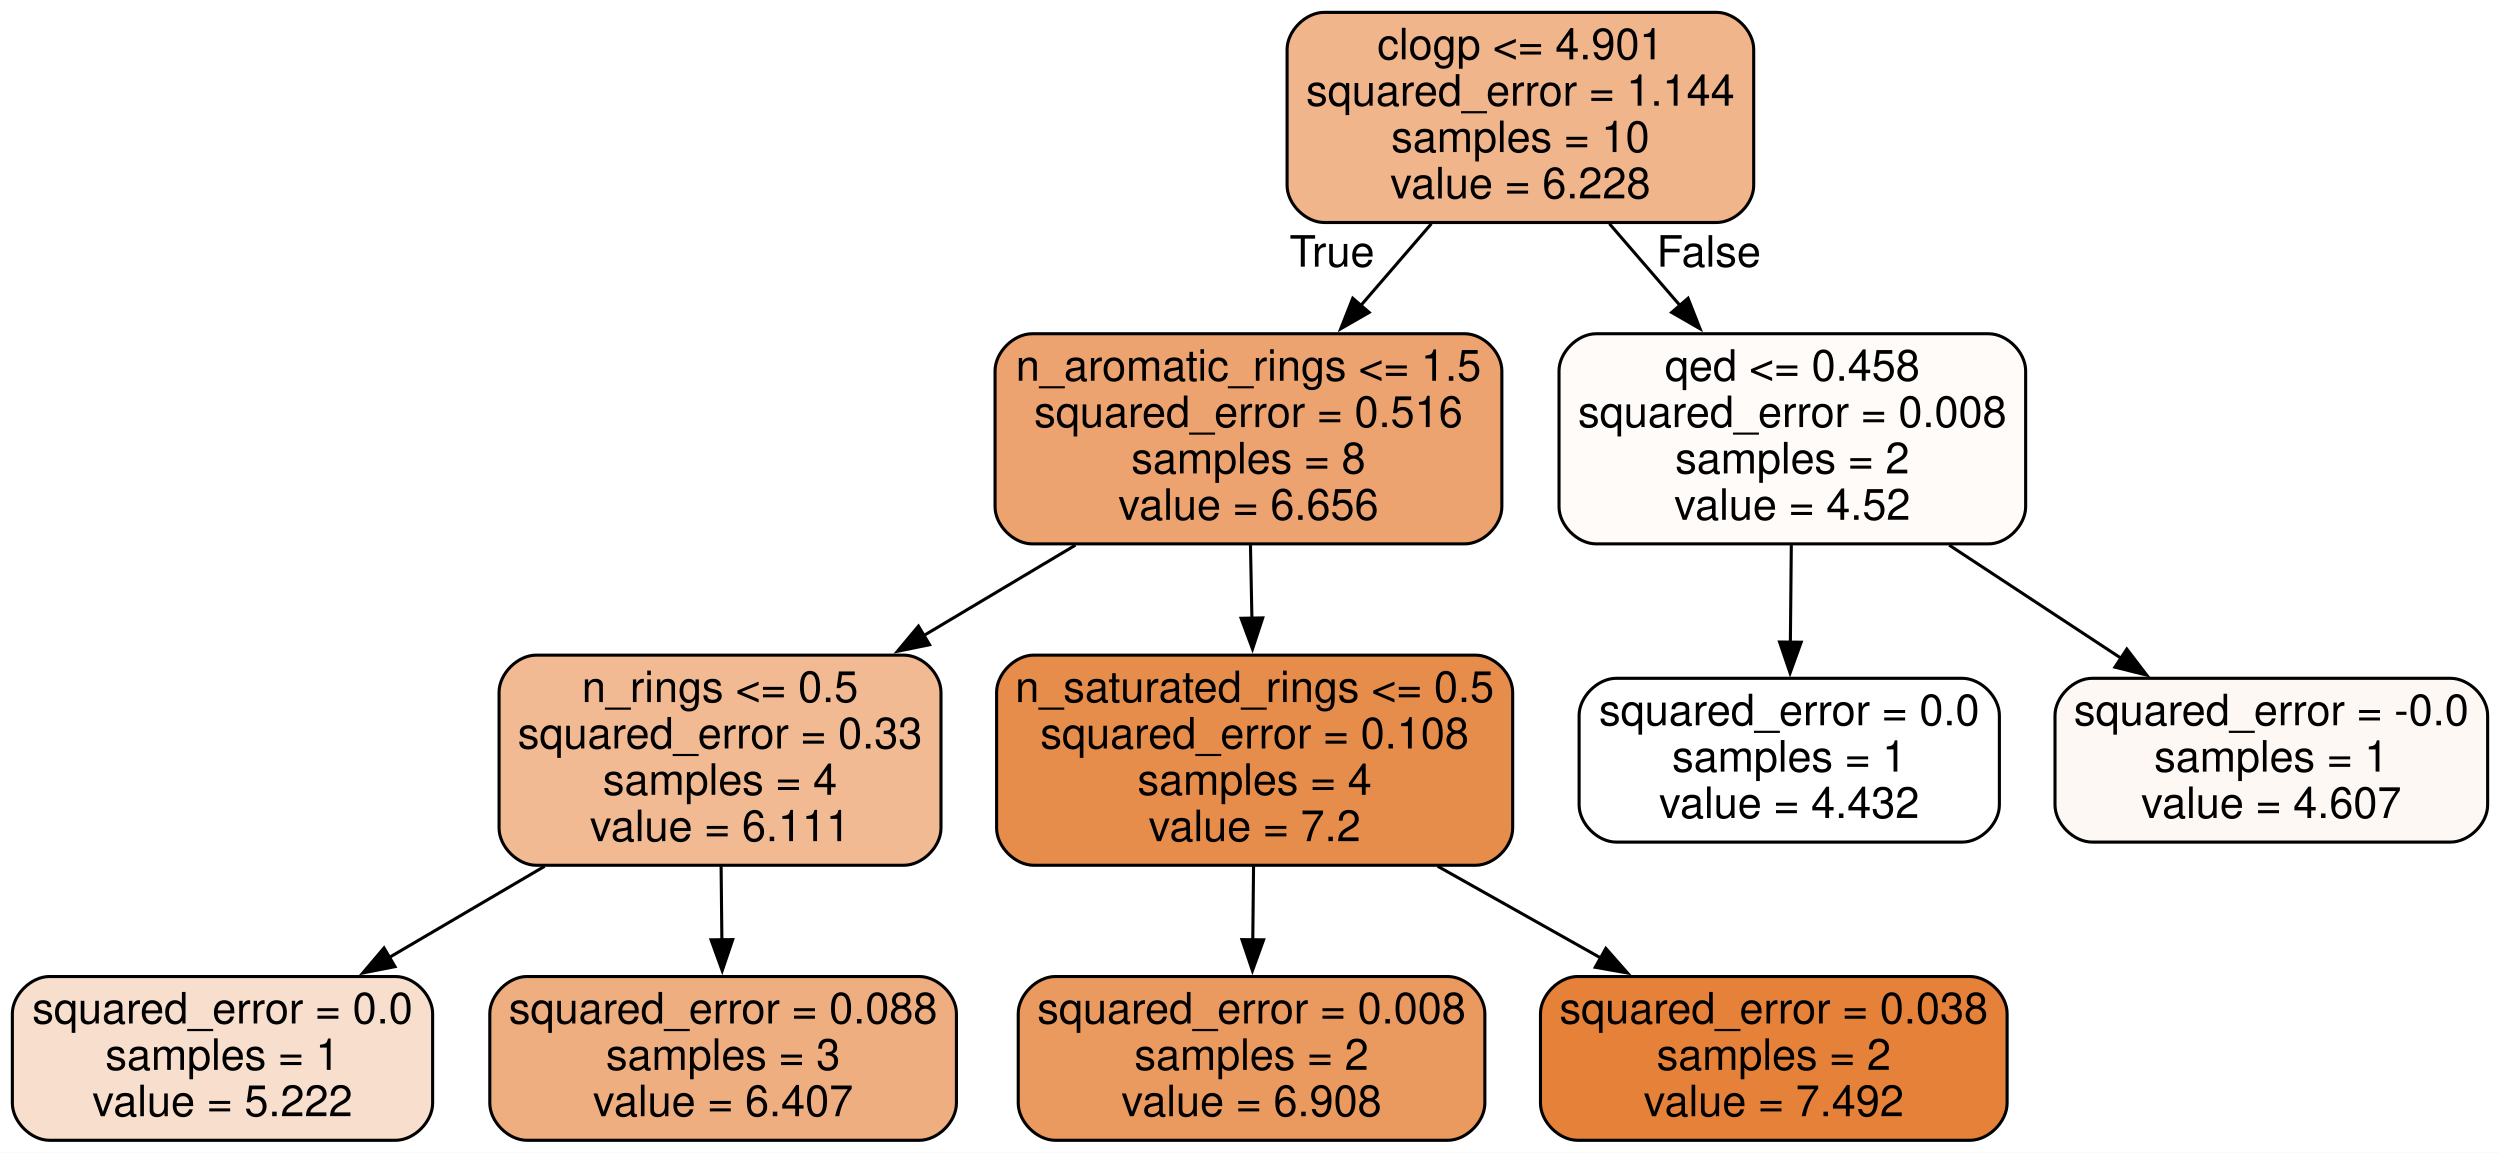
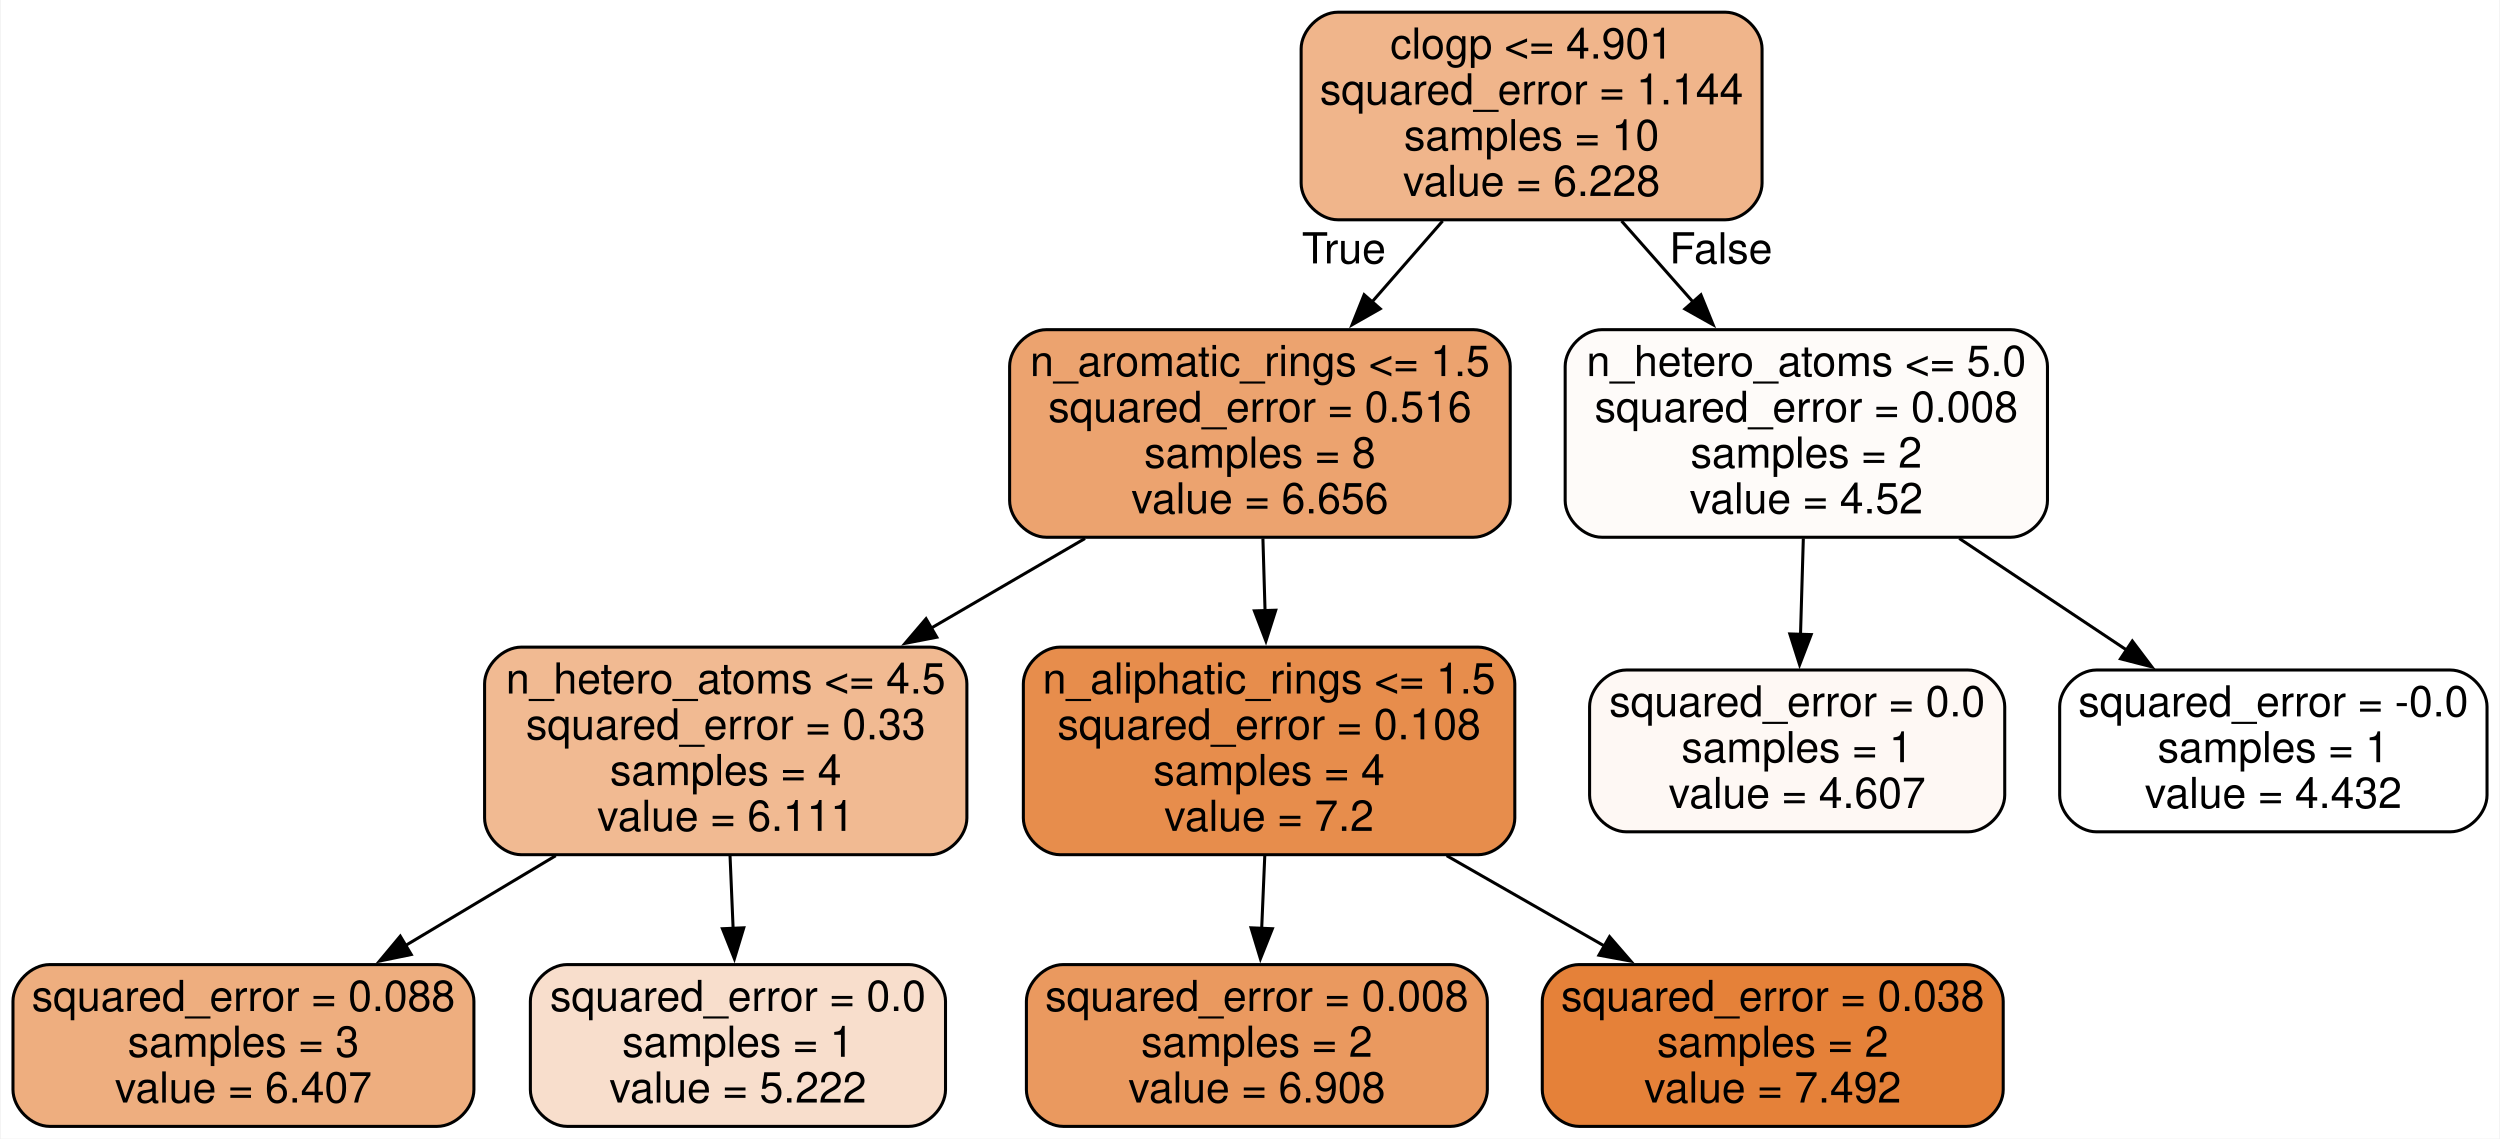
- <svg xmlns="http://www.w3.org/2000/svg" width="809pt" height="373pt" viewBox="0.00 0.00 809.00 373.00">
+ <svg xmlns="http://www.w3.org/2000/svg" width="819pt" height="373pt" viewBox="0.00 0.00 818.50 373.00">
  <g id="graph0" class="graph" transform="scale(1 1) rotate(0) translate(4 369)">
-     <polygon fill="white" stroke="none" points="-4,4 -4,-369 805,-369 805,4 -4,4" />
+     <polygon fill="white" stroke="none" points="-4,4 -4,-369 814.5,-369 814.5,4 -4,4" />
    <g id="node1" class="node">
-       <path fill="#f0b58b" stroke="black" d="M551.5,-365C551.5,-365 424.5,-365 424.5,-365 418.5,-365 412.5,-359 412.5,-353 412.5,-353 412.5,-309 412.5,-309 412.5,-303 418.5,-297 424.5,-297 424.5,-297 551.5,-297 551.5,-297 557.5,-297 563.5,-303 563.5,-309 563.5,-309 563.5,-353 563.5,-353 563.5,-359 557.5,-365 551.5,-365" />
-       <text text-anchor="middle" x="488" y="-349.8" font-family="Helvetica,sans-Serif" font-size="14.00">clogp &lt;= 4.901</text>
-       <text text-anchor="middle" x="488" y="-334.8" font-family="Helvetica,sans-Serif" font-size="14.00">squared_error = 1.144</text>
-       <text text-anchor="middle" x="488" y="-319.8" font-family="Helvetica,sans-Serif" font-size="14.00">samples = 10</text>
-       <text text-anchor="middle" x="488" y="-304.8" font-family="Helvetica,sans-Serif" font-size="14.00">value = 6.228</text>
+       <path fill="#f0b58b" stroke="black" d="M561,-365C561,-365 434,-365 434,-365 428,-365 422,-359 422,-353 422,-353 422,-309 422,-309 422,-303 428,-297 434,-297 434,-297 561,-297 561,-297 567,-297 573,-303 573,-309 573,-309 573,-353 573,-353 573,-359 567,-365 561,-365" />
+       <text text-anchor="middle" x="497.5" y="-349.8" font-family="Helvetica,sans-Serif" font-size="14.00">clogp &lt;= 4.901</text>
+       <text text-anchor="middle" x="497.5" y="-334.8" font-family="Helvetica,sans-Serif" font-size="14.00">squared_error = 1.144</text>
+       <text text-anchor="middle" x="497.5" y="-319.8" font-family="Helvetica,sans-Serif" font-size="14.00">samples = 10</text>
+       <text text-anchor="middle" x="497.5" y="-304.8" font-family="Helvetica,sans-Serif" font-size="14.00">value = 6.228</text>
    </g>
    <g id="node2" class="node">
-       <path fill="#eca36f" stroke="black" d="M470,-261C470,-261 330,-261 330,-261 324,-261 318,-255 318,-249 318,-249 318,-205 318,-205 318,-199 324,-193 330,-193 330,-193 470,-193 470,-193 476,-193 482,-199 482,-205 482,-205 482,-249 482,-249 482,-255 476,-261 470,-261" />
-       <text text-anchor="middle" x="400" y="-245.8" font-family="Helvetica,sans-Serif" font-size="14.00">n_aromatic_rings &lt;= 1.5</text>
-       <text text-anchor="middle" x="400" y="-230.8" font-family="Helvetica,sans-Serif" font-size="14.00">squared_error = 0.516</text>
-       <text text-anchor="middle" x="400" y="-215.8" font-family="Helvetica,sans-Serif" font-size="14.00">samples = 8</text>
-       <text text-anchor="middle" x="400" y="-200.8" font-family="Helvetica,sans-Serif" font-size="14.00">value = 6.656</text>
+       <path fill="#eca36f" stroke="black" d="M478.5,-261C478.5,-261 338.5,-261 338.5,-261 332.5,-261 326.5,-255 326.5,-249 326.5,-249 326.5,-205 326.5,-205 326.5,-199 332.5,-193 338.5,-193 338.5,-193 478.5,-193 478.5,-193 484.5,-193 490.5,-199 490.5,-205 490.5,-205 490.5,-249 490.5,-249 490.5,-255 484.5,-261 478.5,-261" />
+       <text text-anchor="middle" x="408.5" y="-245.8" font-family="Helvetica,sans-Serif" font-size="14.00">n_aromatic_rings &lt;= 1.5</text>
+       <text text-anchor="middle" x="408.5" y="-230.8" font-family="Helvetica,sans-Serif" font-size="14.00">squared_error = 0.516</text>
+       <text text-anchor="middle" x="408.5" y="-215.8" font-family="Helvetica,sans-Serif" font-size="14.00">samples = 8</text>
+       <text text-anchor="middle" x="408.5" y="-200.8" font-family="Helvetica,sans-Serif" font-size="14.00">value = 6.656</text>
    </g>
    <g id="edge1" class="edge">
-       <path fill="none" stroke="black" d="M459.19,-296.6C451.89,-288.15 443.96,-278.96 436.35,-270.13" />
-       <polygon fill="black" stroke="black" points="439.05,-267.9 429.87,-262.62 433.75,-272.48 439.05,-267.9" />
-       <text text-anchor="middle" x="427.04" y="-282.71" font-family="Helvetica,sans-Serif" font-size="14.00">True</text>
+       <path fill="none" stroke="black" d="M468.36,-296.6C460.98,-288.15 452.96,-278.96 445.26,-270.13" />
+       <polygon fill="black" stroke="black" points="447.91,-267.85 438.7,-262.61 442.64,-272.45 447.91,-267.85" />
+       <text text-anchor="middle" x="436.01" y="-282.72" font-family="Helvetica,sans-Serif" font-size="14.00">True</text>
    </g>
    <g id="node9" class="node">
-       <path fill="#fefbf9" stroke="black" d="M639.5,-261C639.5,-261 512.5,-261 512.5,-261 506.5,-261 500.5,-255 500.5,-249 500.5,-249 500.5,-205 500.5,-205 500.5,-199 506.5,-193 512.5,-193 512.5,-193 639.5,-193 639.5,-193 645.5,-193 651.5,-199 651.5,-205 651.5,-205 651.5,-249 651.5,-249 651.5,-255 645.5,-261 639.5,-261" />
-       <text text-anchor="middle" x="576" y="-245.8" font-family="Helvetica,sans-Serif" font-size="14.00">qed &lt;= 0.458</text>
-       <text text-anchor="middle" x="576" y="-230.8" font-family="Helvetica,sans-Serif" font-size="14.00">squared_error = 0.008</text>
-       <text text-anchor="middle" x="576" y="-215.8" font-family="Helvetica,sans-Serif" font-size="14.00">samples = 2</text>
-       <text text-anchor="middle" x="576" y="-200.8" font-family="Helvetica,sans-Serif" font-size="14.00">value = 4.52</text>
+       <path fill="#fefbf9" stroke="black" d="M654.5,-261C654.5,-261 520.5,-261 520.5,-261 514.5,-261 508.5,-255 508.5,-249 508.5,-249 508.5,-205 508.5,-205 508.5,-199 514.5,-193 520.5,-193 520.5,-193 654.5,-193 654.5,-193 660.5,-193 666.5,-199 666.5,-205 666.5,-205 666.5,-249 666.5,-249 666.5,-255 660.5,-261 654.5,-261" />
+       <text text-anchor="middle" x="587.5" y="-245.8" font-family="Helvetica,sans-Serif" font-size="14.00">n_hetero_atoms &lt;= 5.0</text>
+       <text text-anchor="middle" x="587.5" y="-230.8" font-family="Helvetica,sans-Serif" font-size="14.00">squared_error = 0.008</text>
+       <text text-anchor="middle" x="587.5" y="-215.8" font-family="Helvetica,sans-Serif" font-size="14.00">samples = 2</text>
+       <text text-anchor="middle" x="587.5" y="-200.8" font-family="Helvetica,sans-Serif" font-size="14.00">value = 4.52</text>
    </g>
    <g id="edge8" class="edge">
-       <path fill="none" stroke="black" d="M516.81,-296.6C524.11,-288.15 532.04,-278.96 539.65,-270.13" />
-       <polygon fill="black" stroke="black" points="542.25,-272.48 546.13,-262.62 536.95,-267.9 542.25,-272.48" />
-       <text text-anchor="middle" x="548.96" y="-282.71" font-family="Helvetica,sans-Serif" font-size="14.00">False</text>
+       <path fill="none" stroke="black" d="M526.97,-296.6C534.51,-288.06 542.71,-278.77 550.57,-269.86" />
+       <polygon fill="black" stroke="black" points="552.97,-272.42 556.96,-262.61 547.72,-267.79 552.97,-272.42" />
+       <text text-anchor="middle" x="559.52" y="-282.72" font-family="Helvetica,sans-Serif" font-size="14.00">False</text>
    </g>
    <g id="node3" class="node">
-       <path fill="#f1ba92" stroke="black" d="M288.5,-157C288.5,-157 169.5,-157 169.5,-157 163.5,-157 157.5,-151 157.5,-145 157.5,-145 157.5,-101 157.5,-101 157.5,-95 163.5,-89 169.5,-89 169.5,-89 288.5,-89 288.5,-89 294.5,-89 300.5,-95 300.5,-101 300.5,-101 300.5,-145 300.5,-145 300.5,-151 294.5,-157 288.5,-157" />
-       <text text-anchor="middle" x="229" y="-141.8" font-family="Helvetica,sans-Serif" font-size="14.00">n_rings &lt;= 0.5</text>
-       <text text-anchor="middle" x="229" y="-126.8" font-family="Helvetica,sans-Serif" font-size="14.00">squared_error = 0.33</text>
-       <text text-anchor="middle" x="229" y="-111.8" font-family="Helvetica,sans-Serif" font-size="14.00">samples = 4</text>
-       <text text-anchor="middle" x="229" y="-96.8" font-family="Helvetica,sans-Serif" font-size="14.00">value = 6.111</text>
+       <path fill="#f1ba92" stroke="black" d="M300.5,-157C300.5,-157 166.5,-157 166.5,-157 160.5,-157 154.5,-151 154.5,-145 154.5,-145 154.5,-101 154.5,-101 154.5,-95 160.5,-89 166.5,-89 166.5,-89 300.5,-89 300.5,-89 306.5,-89 312.5,-95 312.5,-101 312.5,-101 312.5,-145 312.5,-145 312.5,-151 306.5,-157 300.5,-157" />
+       <text text-anchor="middle" x="233.5" y="-141.8" font-family="Helvetica,sans-Serif" font-size="14.00">n_hetero_atoms &lt;= 4.5</text>
+       <text text-anchor="middle" x="233.5" y="-126.8" font-family="Helvetica,sans-Serif" font-size="14.00">squared_error = 0.33</text>
+       <text text-anchor="middle" x="233.5" y="-111.8" font-family="Helvetica,sans-Serif" font-size="14.00">samples = 4</text>
+       <text text-anchor="middle" x="233.5" y="-96.8" font-family="Helvetica,sans-Serif" font-size="14.00">value = 6.111</text>
    </g>
    <g id="edge2" class="edge">
-       <path fill="none" stroke="black" d="M344.01,-192.6C328.21,-183.18 310.88,-172.84 294.58,-163.12" />
-       <polygon fill="black" stroke="black" points="296.8,-160.37 286.42,-158.25 293.21,-166.38 296.8,-160.37" />
+       <path fill="none" stroke="black" d="M351.2,-192.6C335.03,-183.18 317.3,-172.84 300.61,-163.12" />
+       <polygon fill="black" stroke="black" points="302.64,-160.25 292.24,-158.24 299.12,-166.3 302.64,-160.25" />
    </g>
    <g id="node6" class="node">
-       <path fill="#e78d4c" stroke="black" d="M473.5,-157C473.5,-157 330.5,-157 330.5,-157 324.5,-157 318.5,-151 318.5,-145 318.5,-145 318.5,-101 318.5,-101 318.5,-95 324.5,-89 330.5,-89 330.5,-89 473.5,-89 473.5,-89 479.5,-89 485.5,-95 485.5,-101 485.5,-101 485.5,-145 485.5,-145 485.5,-151 479.5,-157 473.5,-157" />
-       <text text-anchor="middle" x="402" y="-141.8" font-family="Helvetica,sans-Serif" font-size="14.00">n_saturated_rings &lt;= 0.5</text>
-       <text text-anchor="middle" x="402" y="-126.8" font-family="Helvetica,sans-Serif" font-size="14.00">squared_error = 0.108</text>
-       <text text-anchor="middle" x="402" y="-111.8" font-family="Helvetica,sans-Serif" font-size="14.00">samples = 4</text>
-       <text text-anchor="middle" x="402" y="-96.8" font-family="Helvetica,sans-Serif" font-size="14.00">value = 7.2</text>
+       <path fill="#e78d4c" stroke="black" d="M480,-157C480,-157 343,-157 343,-157 337,-157 331,-151 331,-145 331,-145 331,-101 331,-101 331,-95 337,-89 343,-89 343,-89 480,-89 480,-89 486,-89 492,-95 492,-101 492,-101 492,-145 492,-145 492,-151 486,-157 480,-157" />
+       <text text-anchor="middle" x="411.5" y="-141.8" font-family="Helvetica,sans-Serif" font-size="14.00">n_aliphatic_rings &lt;= 1.5</text>
+       <text text-anchor="middle" x="411.5" y="-126.8" font-family="Helvetica,sans-Serif" font-size="14.00">squared_error = 0.108</text>
+       <text text-anchor="middle" x="411.5" y="-111.8" font-family="Helvetica,sans-Serif" font-size="14.00">samples = 4</text>
+       <text text-anchor="middle" x="411.5" y="-96.8" font-family="Helvetica,sans-Serif" font-size="14.00">value = 7.2</text>
    </g>
    <g id="edge5" class="edge">
-       <path fill="none" stroke="black" d="M400.65,-192.6C400.8,-185.03 400.96,-176.87 401.12,-168.9" />
-       <polygon fill="black" stroke="black" points="404.62,-169.05 401.31,-158.99 397.62,-168.92 404.62,-169.05" />
+       <path fill="none" stroke="black" d="M409.48,-192.6C409.71,-185.03 409.95,-176.87 410.18,-168.9" />
+       <polygon fill="black" stroke="black" points="413.68,-169.09 410.47,-158.99 406.68,-168.88 413.68,-169.09" />
    </g>
    <g id="node4" class="node">
-       <path fill="#f8decc" stroke="black" d="M124,-53C124,-53 12,-53 12,-53 6,-53 0,-47 0,-41 0,-41 0,-12 0,-12 0,-6 6,0 12,0 12,0 124,0 124,0 130,0 136,-6 136,-12 136,-12 136,-41 136,-41 136,-47 130,-53 124,-53" />
-       <text text-anchor="middle" x="68" y="-37.8" font-family="Helvetica,sans-Serif" font-size="14.00">squared_error = 0.0</text>
-       <text text-anchor="middle" x="68" y="-22.8" font-family="Helvetica,sans-Serif" font-size="14.00">samples = 1</text>
-       <text text-anchor="middle" x="68" y="-7.8" font-family="Helvetica,sans-Serif" font-size="14.00">value = 5.222</text>
+       <path fill="#eeae7f" stroke="black" d="M139,-53C139,-53 12,-53 12,-53 6,-53 0,-47 0,-41 0,-41 0,-12 0,-12 0,-6 6,0 12,0 12,0 139,0 139,0 145,0 151,-6 151,-12 151,-12 151,-41 151,-41 151,-47 145,-53 139,-53" />
+       <text text-anchor="middle" x="75.5" y="-37.8" font-family="Helvetica,sans-Serif" font-size="14.00">squared_error = 0.088</text>
+       <text text-anchor="middle" x="75.5" y="-22.8" font-family="Helvetica,sans-Serif" font-size="14.00">samples = 3</text>
+       <text text-anchor="middle" x="75.5" y="-7.8" font-family="Helvetica,sans-Serif" font-size="14.00">value = 6.407</text>
    </g>
    <g id="edge3" class="edge">
-       <path fill="none" stroke="black" d="M172.24,-88.68C155.89,-79.09 138.12,-68.65 121.95,-59.16" />
-       <polygon fill="black" stroke="black" points="123.82,-56.2 113.42,-54.16 120.27,-62.24 123.82,-56.2" />
+       <path fill="none" stroke="black" d="M177.8,-88.68C161.76,-79.09 144.31,-68.65 128.44,-59.16" />
+       <polygon fill="black" stroke="black" points="130.47,-56.3 120.09,-54.17 126.88,-62.31 130.47,-56.3" />
    </g>
    <g id="node5" class="node">
-       <path fill="#eeae7f" stroke="black" d="M293.5,-53C293.5,-53 166.5,-53 166.5,-53 160.5,-53 154.5,-47 154.5,-41 154.5,-41 154.5,-12 154.5,-12 154.5,-6 160.5,0 166.5,0 166.5,0 293.5,0 293.5,0 299.5,0 305.5,-6 305.5,-12 305.5,-12 305.5,-41 305.5,-41 305.5,-47 299.5,-53 293.5,-53" />
-       <text text-anchor="middle" x="230" y="-37.8" font-family="Helvetica,sans-Serif" font-size="14.00">squared_error = 0.088</text>
-       <text text-anchor="middle" x="230" y="-22.8" font-family="Helvetica,sans-Serif" font-size="14.00">samples = 3</text>
-       <text text-anchor="middle" x="230" y="-7.8" font-family="Helvetica,sans-Serif" font-size="14.00">value = 6.407</text>
+       <path fill="#f8decc" stroke="black" d="M293.5,-53C293.5,-53 181.5,-53 181.5,-53 175.5,-53 169.5,-47 169.5,-41 169.5,-41 169.5,-12 169.5,-12 169.5,-6 175.5,0 181.5,0 181.5,0 293.5,0 293.5,0 299.5,0 305.5,-6 305.5,-12 305.5,-12 305.5,-41 305.5,-41 305.5,-47 299.5,-53 293.5,-53" />
+       <text text-anchor="middle" x="237.5" y="-37.8" font-family="Helvetica,sans-Serif" font-size="14.00">squared_error = 0.0</text>
+       <text text-anchor="middle" x="237.5" y="-22.8" font-family="Helvetica,sans-Serif" font-size="14.00">samples = 1</text>
+       <text text-anchor="middle" x="237.5" y="-7.8" font-family="Helvetica,sans-Serif" font-size="14.00">value = 5.222</text>
    </g>
    <g id="edge4" class="edge">
-       <path fill="none" stroke="black" d="M229.35,-88.68C229.43,-80.99 229.52,-72.76 229.6,-64.9" />
-       <polygon fill="black" stroke="black" points="233.1,-64.94 229.71,-54.91 226.1,-64.87 233.1,-64.94" />
+       <path fill="none" stroke="black" d="M234.91,-88.68C235.24,-80.9 235.59,-72.56 235.93,-64.63" />
+       <polygon fill="black" stroke="black" points="239.41,-65.05 236.34,-54.91 232.42,-64.75 239.41,-65.05" />
    </g>
    <g id="node7" class="node">
-       <path fill="#ea995f" stroke="black" d="M464.5,-53C464.5,-53 337.5,-53 337.5,-53 331.5,-53 325.5,-47 325.5,-41 325.5,-41 325.5,-12 325.5,-12 325.5,-6 331.5,0 337.5,0 337.5,0 464.5,0 464.5,0 470.5,0 476.5,-6 476.5,-12 476.5,-12 476.5,-41 476.5,-41 476.5,-47 470.5,-53 464.5,-53" />
-       <text text-anchor="middle" x="401" y="-37.8" font-family="Helvetica,sans-Serif" font-size="14.00">squared_error = 0.008</text>
-       <text text-anchor="middle" x="401" y="-22.8" font-family="Helvetica,sans-Serif" font-size="14.00">samples = 2</text>
-       <text text-anchor="middle" x="401" y="-7.8" font-family="Helvetica,sans-Serif" font-size="14.00">value = 6.908</text>
+       <path fill="#ea995f" stroke="black" d="M471,-53C471,-53 344,-53 344,-53 338,-53 332,-47 332,-41 332,-41 332,-12 332,-12 332,-6 338,0 344,0 344,0 471,0 471,0 477,0 483,-6 483,-12 483,-12 483,-41 483,-41 483,-47 477,-53 471,-53" />
+       <text text-anchor="middle" x="407.5" y="-37.8" font-family="Helvetica,sans-Serif" font-size="14.00">squared_error = 0.008</text>
+       <text text-anchor="middle" x="407.5" y="-22.8" font-family="Helvetica,sans-Serif" font-size="14.00">samples = 2</text>
+       <text text-anchor="middle" x="407.5" y="-7.8" font-family="Helvetica,sans-Serif" font-size="14.00">value = 6.908</text>
    </g>
    <g id="edge6" class="edge">
-       <path fill="none" stroke="black" d="M401.65,-88.68C401.57,-80.99 401.48,-72.76 401.4,-64.9" />
-       <polygon fill="black" stroke="black" points="404.9,-64.87 401.29,-54.91 397.9,-64.94 404.9,-64.87" />
+       <path fill="none" stroke="black" d="M410.09,-88.68C409.76,-80.9 409.41,-72.56 409.07,-64.63" />
+       <polygon fill="black" stroke="black" points="412.58,-64.75 408.66,-54.91 405.59,-65.05 412.58,-64.75" />
    </g>
    <g id="node8" class="node">
-       <path fill="#e58139" stroke="black" d="M633.5,-53C633.5,-53 506.5,-53 506.5,-53 500.5,-53 494.5,-47 494.5,-41 494.5,-41 494.5,-12 494.5,-12 494.5,-6 500.5,0 506.5,0 506.5,0 633.5,0 633.5,0 639.5,0 645.5,-6 645.5,-12 645.5,-12 645.5,-41 645.5,-41 645.5,-47 639.5,-53 633.5,-53" />
-       <text text-anchor="middle" x="570" y="-37.8" font-family="Helvetica,sans-Serif" font-size="14.00">squared_error = 0.038</text>
-       <text text-anchor="middle" x="570" y="-22.8" font-family="Helvetica,sans-Serif" font-size="14.00">samples = 2</text>
-       <text text-anchor="middle" x="570" y="-7.8" font-family="Helvetica,sans-Serif" font-size="14.00">value = 7.492</text>
+       <path fill="#e58139" stroke="black" d="M640,-53C640,-53 513,-53 513,-53 507,-53 501,-47 501,-41 501,-41 501,-12 501,-12 501,-6 507,0 513,0 513,0 640,0 640,0 646,0 652,-6 652,-12 652,-12 652,-41 652,-41 652,-47 646,-53 640,-53" />
+       <text text-anchor="middle" x="576.5" y="-37.8" font-family="Helvetica,sans-Serif" font-size="14.00">squared_error = 0.038</text>
+       <text text-anchor="middle" x="576.5" y="-22.8" font-family="Helvetica,sans-Serif" font-size="14.00">samples = 2</text>
+       <text text-anchor="middle" x="576.5" y="-7.8" font-family="Helvetica,sans-Serif" font-size="14.00">value = 7.492</text>
    </g>
    <g id="edge7" class="edge">
-       <path fill="none" stroke="black" d="M461.23,-88.68C478.45,-79 497.19,-68.46 514.18,-58.9" />
-       <polygon fill="black" stroke="black" points="515.65,-62.09 522.65,-54.14 512.22,-55.99 515.65,-62.09" />
+       <path fill="none" stroke="black" d="M469.67,-88.68C486.58,-79 504.99,-68.46 521.68,-58.9" />
+       <polygon fill="black" stroke="black" points="523.04,-62.15 529.98,-54.15 519.56,-56.08 523.04,-62.15" />
    </g>
    <g id="node10" class="node">
-       <path fill="#ffffff" stroke="black" d="M631,-149.5C631,-149.5 519,-149.5 519,-149.5 513,-149.5 507,-143.5 507,-137.5 507,-137.5 507,-108.5 507,-108.5 507,-102.5 513,-96.5 519,-96.5 519,-96.5 631,-96.5 631,-96.5 637,-96.5 643,-102.5 643,-108.5 643,-108.5 643,-137.5 643,-137.5 643,-143.5 637,-149.5 631,-149.5" />
-       <text text-anchor="middle" x="575" y="-134.3" font-family="Helvetica,sans-Serif" font-size="14.00">squared_error = 0.0</text>
-       <text text-anchor="middle" x="575" y="-119.3" font-family="Helvetica,sans-Serif" font-size="14.00">samples = 1</text>
-       <text text-anchor="middle" x="575" y="-104.3" font-family="Helvetica,sans-Serif" font-size="14.00">value = 4.432</text>
+       <path fill="#fef8f4" stroke="black" d="M640.5,-149.5C640.5,-149.5 528.5,-149.5 528.5,-149.5 522.5,-149.5 516.5,-143.5 516.5,-137.5 516.5,-137.5 516.5,-108.5 516.5,-108.5 516.5,-102.5 522.5,-96.5 528.5,-96.5 528.5,-96.5 640.5,-96.5 640.5,-96.5 646.5,-96.5 652.5,-102.5 652.5,-108.5 652.5,-108.5 652.5,-137.5 652.5,-137.5 652.5,-143.5 646.5,-149.5 640.5,-149.5" />
+       <text text-anchor="middle" x="584.5" y="-134.3" font-family="Helvetica,sans-Serif" font-size="14.00">squared_error = 0.0</text>
+       <text text-anchor="middle" x="584.5" y="-119.3" font-family="Helvetica,sans-Serif" font-size="14.00">samples = 1</text>
+       <text text-anchor="middle" x="584.5" y="-104.3" font-family="Helvetica,sans-Serif" font-size="14.00">value = 4.607</text>
    </g>
    <g id="edge9" class="edge">
-       <path fill="none" stroke="black" d="M575.67,-192.6C575.57,-182.47 575.46,-171.28 575.36,-160.93" />
-       <polygon fill="black" stroke="black" points="578.86,-161.18 575.27,-151.22 571.87,-161.25 578.86,-161.18" />
+       <path fill="none" stroke="black" d="M586.52,-192.6C586.22,-182.47 585.89,-171.28 585.59,-160.93" />
+       <polygon fill="black" stroke="black" points="589.09,-161.11 585.3,-151.22 582.1,-161.32 589.09,-161.11" />
    </g>
    <g id="node11" class="node">
-       <path fill="#fef8f4" stroke="black" d="M789,-149.5C789,-149.5 673,-149.5 673,-149.5 667,-149.5 661,-143.5 661,-137.5 661,-137.5 661,-108.5 661,-108.5 661,-102.5 667,-96.5 673,-96.5 673,-96.5 789,-96.5 789,-96.5 795,-96.5 801,-102.5 801,-108.5 801,-108.5 801,-137.5 801,-137.5 801,-143.5 795,-149.5 789,-149.5" />
-       <text text-anchor="middle" x="731" y="-134.3" font-family="Helvetica,sans-Serif" font-size="14.00">squared_error = -0.0</text>
-       <text text-anchor="middle" x="731" y="-119.3" font-family="Helvetica,sans-Serif" font-size="14.00">samples = 1</text>
-       <text text-anchor="middle" x="731" y="-104.3" font-family="Helvetica,sans-Serif" font-size="14.00">value = 4.607</text>
+       <path fill="#ffffff" stroke="black" d="M798.5,-149.5C798.5,-149.5 682.5,-149.5 682.5,-149.5 676.5,-149.5 670.5,-143.5 670.5,-137.5 670.5,-137.5 670.5,-108.5 670.5,-108.5 670.5,-102.5 676.5,-96.5 682.5,-96.5 682.5,-96.5 798.5,-96.5 798.5,-96.5 804.5,-96.5 810.5,-102.5 810.5,-108.5 810.5,-108.5 810.5,-137.5 810.5,-137.5 810.5,-143.5 804.5,-149.5 798.5,-149.5" />
+       <text text-anchor="middle" x="740.5" y="-134.3" font-family="Helvetica,sans-Serif" font-size="14.00">squared_error = -0.0</text>
+       <text text-anchor="middle" x="740.5" y="-119.3" font-family="Helvetica,sans-Serif" font-size="14.00">samples = 1</text>
+       <text text-anchor="middle" x="740.5" y="-104.3" font-family="Helvetica,sans-Serif" font-size="14.00">value = 4.432</text>
    </g>
    <g id="edge10" class="edge">
-       <path fill="none" stroke="black" d="M626.75,-192.6C644.63,-180.84 664.67,-167.65 682.37,-156" />
-       <polygon fill="black" stroke="black" points="684.24,-158.96 690.67,-150.54 680.4,-153.11 684.24,-158.96" />
+       <path fill="none" stroke="black" d="M637.6,-192.6C655.25,-180.84 675.03,-167.65 692.5,-156" />
+       <polygon fill="black" stroke="black" points="694.3,-159 700.68,-150.55 690.42,-153.18 694.3,-159" />
    </g>
  </g>
</svg>
